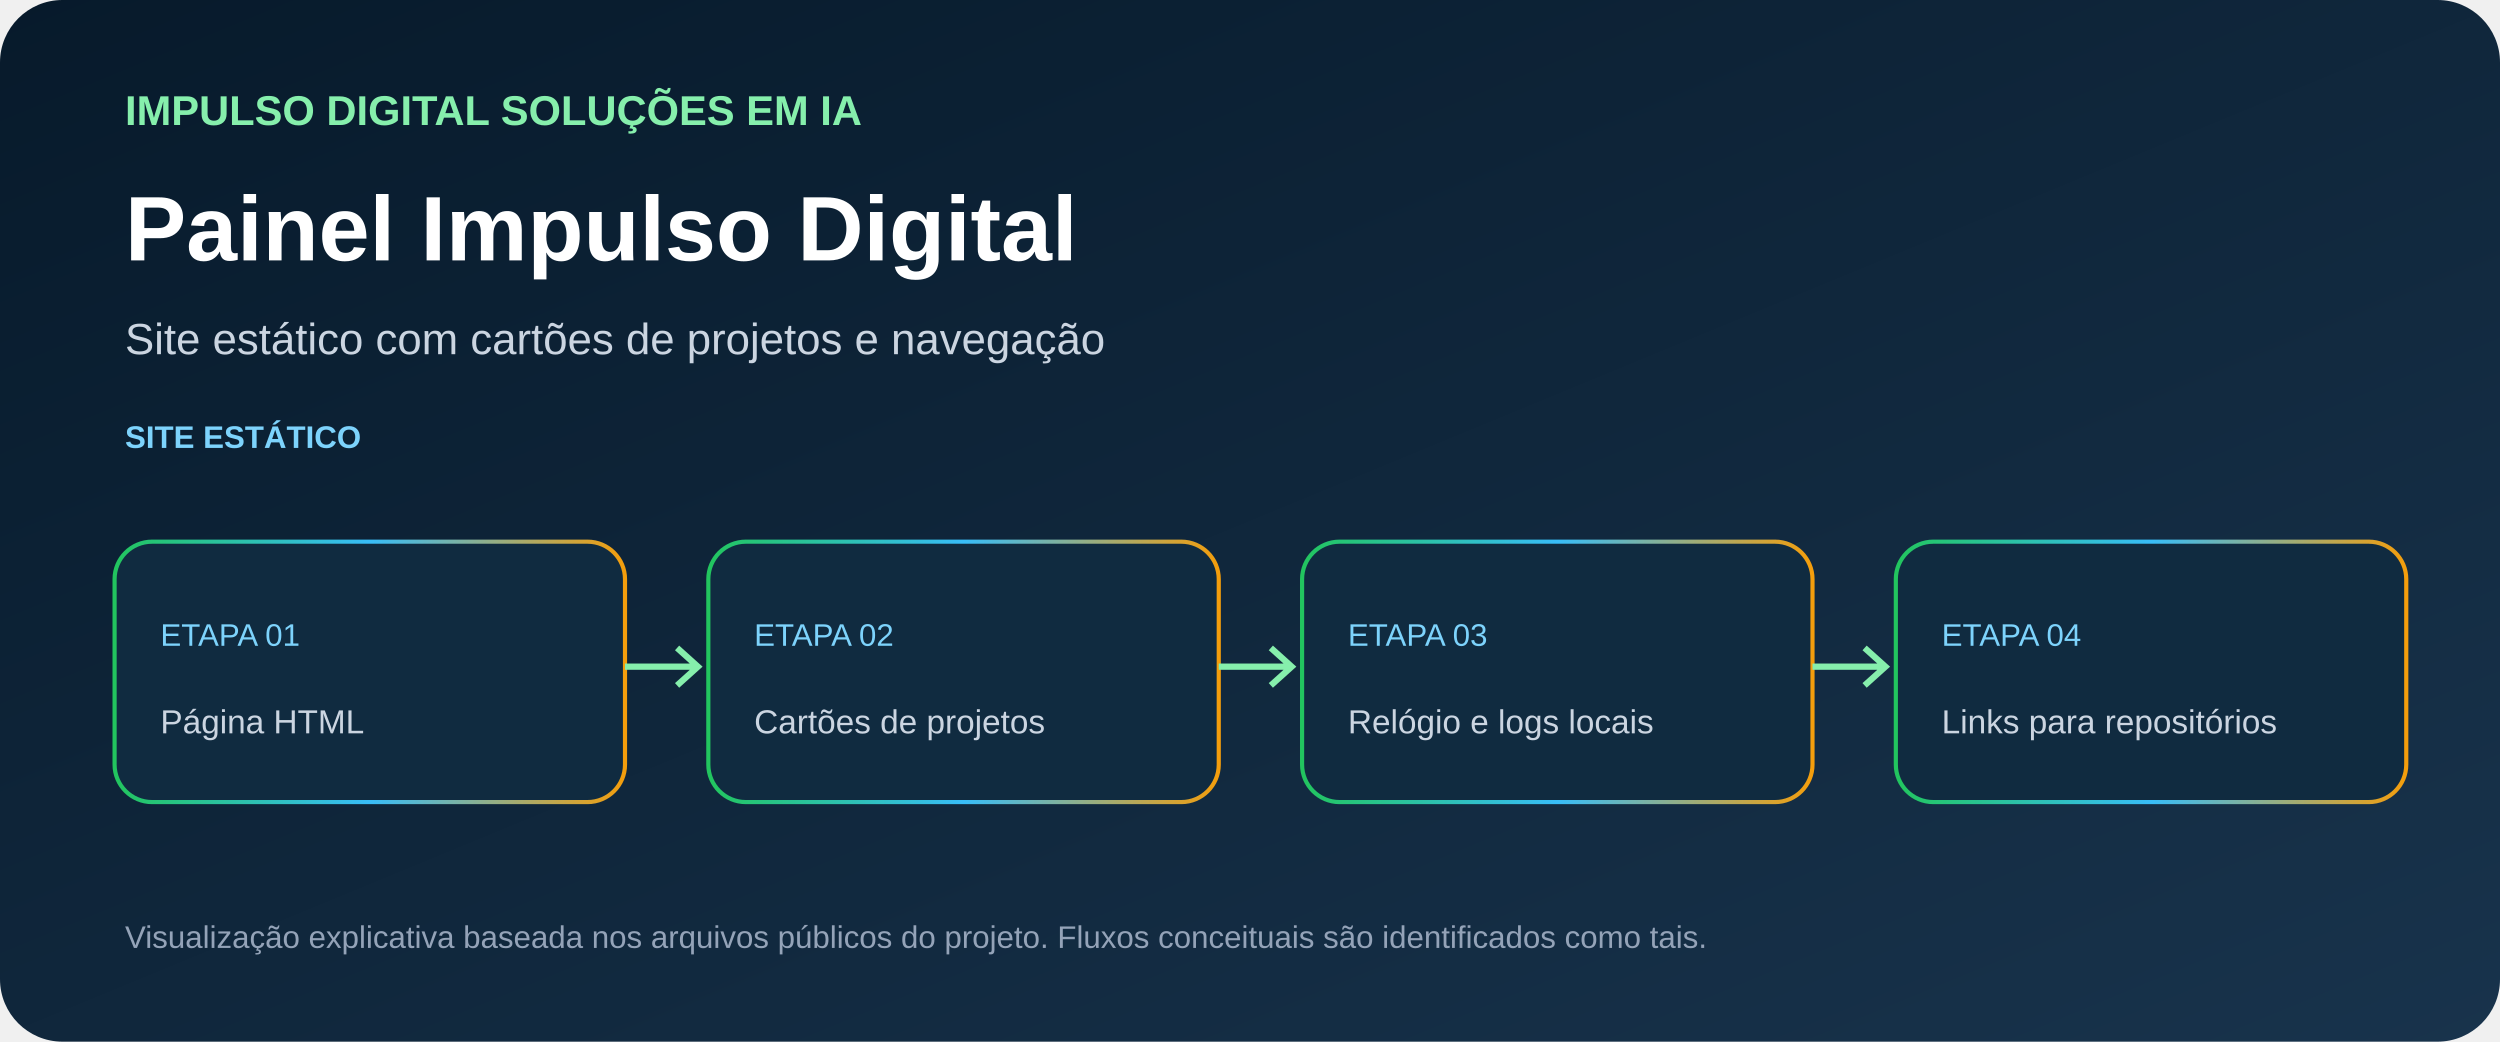
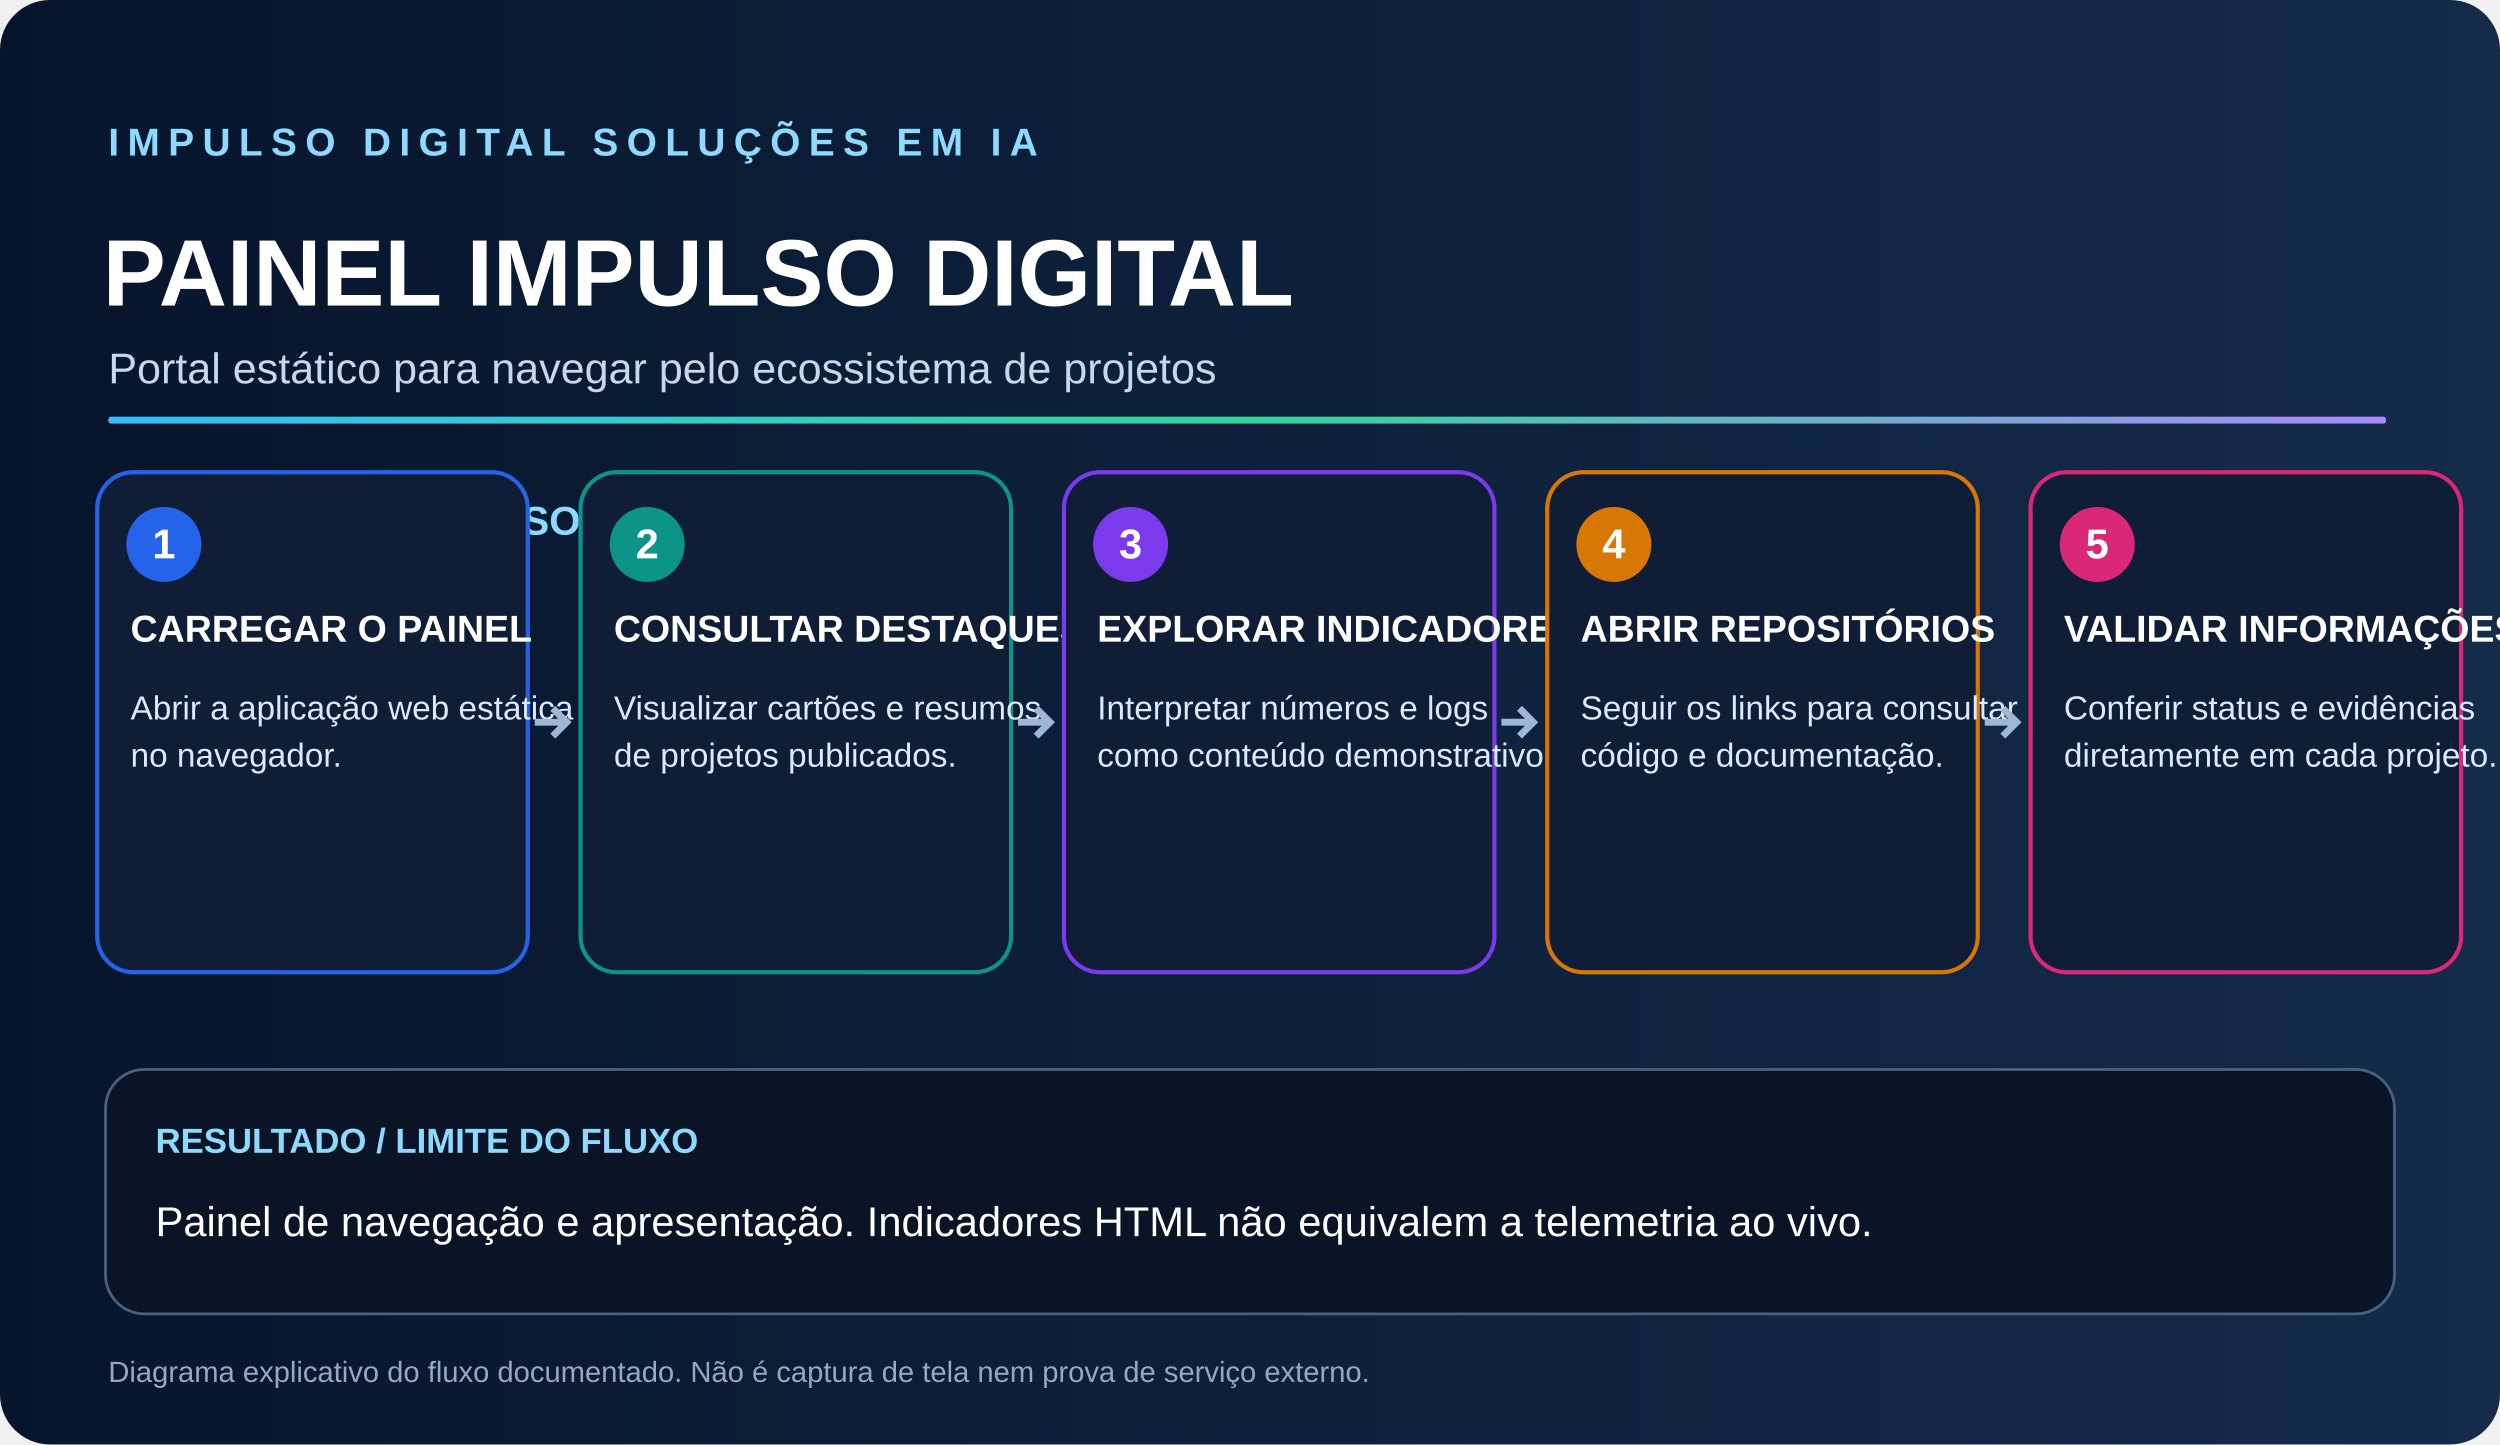
- <svg xmlns="http://www.w3.org/2000/svg" width="1200" height="500" viewBox="0 0 1200 500">
+ <svg xmlns="http://www.w3.org/2000/svg" width="1800" height="1040" viewBox="0 0 1800 1040" role="img">
  <defs>
-     <linearGradient id="b" x2="1" y2="1">
-       <stop stop-color="#071a2b" />
-       <stop offset="1" stop-color="#18334c" />
+     <linearGradient id="bg">
+       <stop stop-color="#07152c" />
+       <stop offset="1" stop-color="#142b4a" />
    </linearGradient>
-     <linearGradient id="g">
-       <stop stop-color="#22c55e" />
-       <stop offset=".5" stop-color="#38bdf8" />
-       <stop offset="1" stop-color="#f59e0b" />
+     <linearGradient id="line">
+       <stop stop-color="#38bdf8" />
+       <stop offset=".5" stop-color="#34d399" />
+       <stop offset="1" stop-color="#a78bfa" />
    </linearGradient>
  </defs>
-   <rect width="1200" height="500" rx="30" fill="url(#b)" />
-   <text x="60" y="60" fill="#86efac" font-family="Arial" font-size="20" font-weight="bold">IMPULSO DIGITAL SOLUÇÕES EM IA</text>
-   <text x="60" y="125" fill="white" font-family="Arial" font-size="44" font-weight="bold">Painel Impulso Digital</text>
-   <text x="60" y="170" fill="#cbd5e1" font-family="Arial" font-size="21">Site estático com cartões de projetos e navegação</text>
-   <text x="60" y="215" fill="#7dd3fc" font-family="Arial" font-size="15" font-weight="bold">SITE ESTÁTICO</text>
-   <rect x="55" y="260" width="245" height="125" rx="18" fill="#102b40" stroke="url(#g)" stroke-width="2" />
-   <text x="77" y="310" fill="#7dd3fc" font-family="Arial" font-size="15">ETAPA 01</text>
-   <text x="77" y="352" fill="#cbd5e1" font-family="Arial,sans-serif" font-size="16">Página HTML</text>
-   <path d="M300 320h35m-10 -9 10 9-10 9" stroke="#86efac" stroke-width="3" fill="none" />
-   <rect x="340" y="260" width="245" height="125" rx="18" fill="#102b40" stroke="url(#g)" stroke-width="2" />
-   <text x="362" y="310" fill="#7dd3fc" font-family="Arial" font-size="15">ETAPA 02</text>
-   <text x="362" y="352" fill="#cbd5e1" font-family="Arial,sans-serif" font-size="16">Cartões de projetos</text>
-   <path d="M585 320h35m-10 -9 10 9-10 9" stroke="#86efac" stroke-width="3" fill="none" />
-   <rect x="625" y="260" width="245" height="125" rx="18" fill="#102b40" stroke="url(#g)" stroke-width="2" />
-   <text x="647" y="310" fill="#7dd3fc" font-family="Arial" font-size="15">ETAPA 03</text>
-   <text x="647" y="352" fill="#cbd5e1" font-family="Arial,sans-serif" font-size="16">Relógio e logs locais</text>
-   <path d="M870 320h35m-10 -9 10 9-10 9" stroke="#86efac" stroke-width="3" fill="none" />
-   <rect x="910" y="260" width="245" height="125" rx="18" fill="#102b40" stroke="url(#g)" stroke-width="2" />
-   <text x="932" y="310" fill="#7dd3fc" font-family="Arial" font-size="15">ETAPA 04</text>
-   <text x="932" y="352" fill="#cbd5e1" font-family="Arial,sans-serif" font-size="16">Links para repositórios</text>
-   <text x="60" y="455" fill="#94a3b8" font-family="Arial" font-size="15">Visualização explicativa baseada nos arquivos públicos do projeto. Fluxos conceituais são identificados como tais.</text>
+   <rect width="1800" height="1040" rx="36" fill="url(#bg)" />
+   <text x="78" y="112" font-family="Arial" font-size="28" font-weight="800" letter-spacing="6" fill="#8edaff">IMPULSO DIGITAL SOLUÇÕES EM IA</text>
+   <text x="74" y="220" font-family="Arial" font-size="68" font-weight="900" fill="#fff">PAINEL IMPULSO DIGITAL</text>
+   <text x="78" y="276" font-family="Arial" font-size="31" fill="#c7d8ed">Portal estático para navegar pelo ecossistema de projetos</text>
+   <rect x="78" y="300" width="1640" height="5" rx="2" fill="url(#line)" />
+   <text x="78" y="385" font-family="Arial" font-size="29" font-weight="800" fill="#8edaff">FLUXO PASSO A PASSO</text>
+   <rect x="70" y="340" width="310" height="360" rx="26" fill="#101d36" stroke="#2563eb" stroke-width="3" />
+   <circle cx="118" cy="392" r="27" fill="#2563eb" />
+   <text x="118" y="402" text-anchor="middle" font-family="Arial" font-size="30" font-weight="800" fill="#fff">1</text>
+   <text x="94" y="462" font-family="Arial" font-size="27" font-weight="800" fill="#fff">CARREGAR O PAINEL</text>
+   <text x="94" y="518" font-family="Arial" font-size="24" fill="#dbeafe">
+     <tspan x="94" dy="0">Abrir a aplicação web estática</tspan>
+     <tspan x="94" dy="34">no navegador.</tspan>
+   </text>
+   <path d="M385 520h22m-9 -10l10 10 -10 10" fill="none" stroke="#9fb7d7" stroke-width="5" />
+   <rect x="418" y="340" width="310" height="360" rx="26" fill="#101d36" stroke="#0d9488" stroke-width="3" />
+   <circle cx="466" cy="392" r="27" fill="#0d9488" />
+   <text x="466" y="402" text-anchor="middle" font-family="Arial" font-size="30" font-weight="800" fill="#fff">2</text>
+   <text x="442" y="462" font-family="Arial" font-size="27" font-weight="800" fill="#fff">CONSULTAR DESTAQUES</text>
+   <text x="442" y="518" font-family="Arial" font-size="24" fill="#dbeafe">
+     <tspan x="442" dy="0">Visualizar cartões e resumos</tspan>
+     <tspan x="442" dy="34">de projetos publicados.</tspan>
+   </text>
+   <path d="M733 520h22m-9 -10l10 10 -10 10" fill="none" stroke="#9fb7d7" stroke-width="5" />
+   <rect x="766" y="340" width="310" height="360" rx="26" fill="#101d36" stroke="#7c3aed" stroke-width="3" />
+   <circle cx="814" cy="392" r="27" fill="#7c3aed" />
+   <text x="814" y="402" text-anchor="middle" font-family="Arial" font-size="30" font-weight="800" fill="#fff">3</text>
+   <text x="790" y="462" font-family="Arial" font-size="27" font-weight="800" fill="#fff">EXPLORAR INDICADORES</text>
+   <text x="790" y="518" font-family="Arial" font-size="24" fill="#dbeafe">
+     <tspan x="790" dy="0">Interpretar números e logs</tspan>
+     <tspan x="790" dy="34">como conteúdo demonstrativo.</tspan>
+   </text>
+   <path d="M1081 520h22m-9 -10l10 10 -10 10" fill="none" stroke="#9fb7d7" stroke-width="5" />
+   <rect x="1114" y="340" width="310" height="360" rx="26" fill="#101d36" stroke="#d97706" stroke-width="3" />
+   <circle cx="1162" cy="392" r="27" fill="#d97706" />
+   <text x="1162" y="402" text-anchor="middle" font-family="Arial" font-size="30" font-weight="800" fill="#fff">4</text>
+   <text x="1138" y="462" font-family="Arial" font-size="27" font-weight="800" fill="#fff">ABRIR REPOSITÓRIOS</text>
+   <text x="1138" y="518" font-family="Arial" font-size="24" fill="#dbeafe">
+     <tspan x="1138" dy="0">Seguir os links para consultar</tspan>
+     <tspan x="1138" dy="34">código e documentação.</tspan>
+   </text>
+   <path d="M1429 520h22m-9 -10l10 10 -10 10" fill="none" stroke="#9fb7d7" stroke-width="5" />
+   <rect x="1462" y="340" width="310" height="360" rx="26" fill="#101d36" stroke="#db2777" stroke-width="3" />
+   <circle cx="1510" cy="392" r="27" fill="#db2777" />
+   <text x="1510" y="402" text-anchor="middle" font-family="Arial" font-size="30" font-weight="800" fill="#fff">5</text>
+   <text x="1486" y="462" font-family="Arial" font-size="27" font-weight="800" fill="#fff">VALIDAR INFORMAÇÕES</text>
+   <text x="1486" y="518" font-family="Arial" font-size="24" fill="#dbeafe">
+     <tspan x="1486" dy="0">Conferir status e evidências</tspan>
+     <tspan x="1486" dy="34">diretamente em cada projeto.</tspan>
+   </text>
+   <rect x="76" y="770" width="1648" height="176" rx="28" fill="#0b1427" stroke="#47617e" stroke-width="2" />
+   <text x="112" y="830" font-family="Arial" font-size="25" font-weight="800" fill="#8edaff">RESULTADO / LIMITE DO FLUXO</text>
+   <text x="112" y="890" font-family="Arial" font-size="30" fill="#fff">Painel de navegação e apresentação. Indicadores HTML não equivalem a telemetria ao vivo.</text>
+   <text x="78" y="995" font-family="Arial" font-size="21" fill="#93a9c4">Diagrama explicativo do fluxo documentado. Não é captura de tela nem prova de serviço externo.</text>
</svg>
